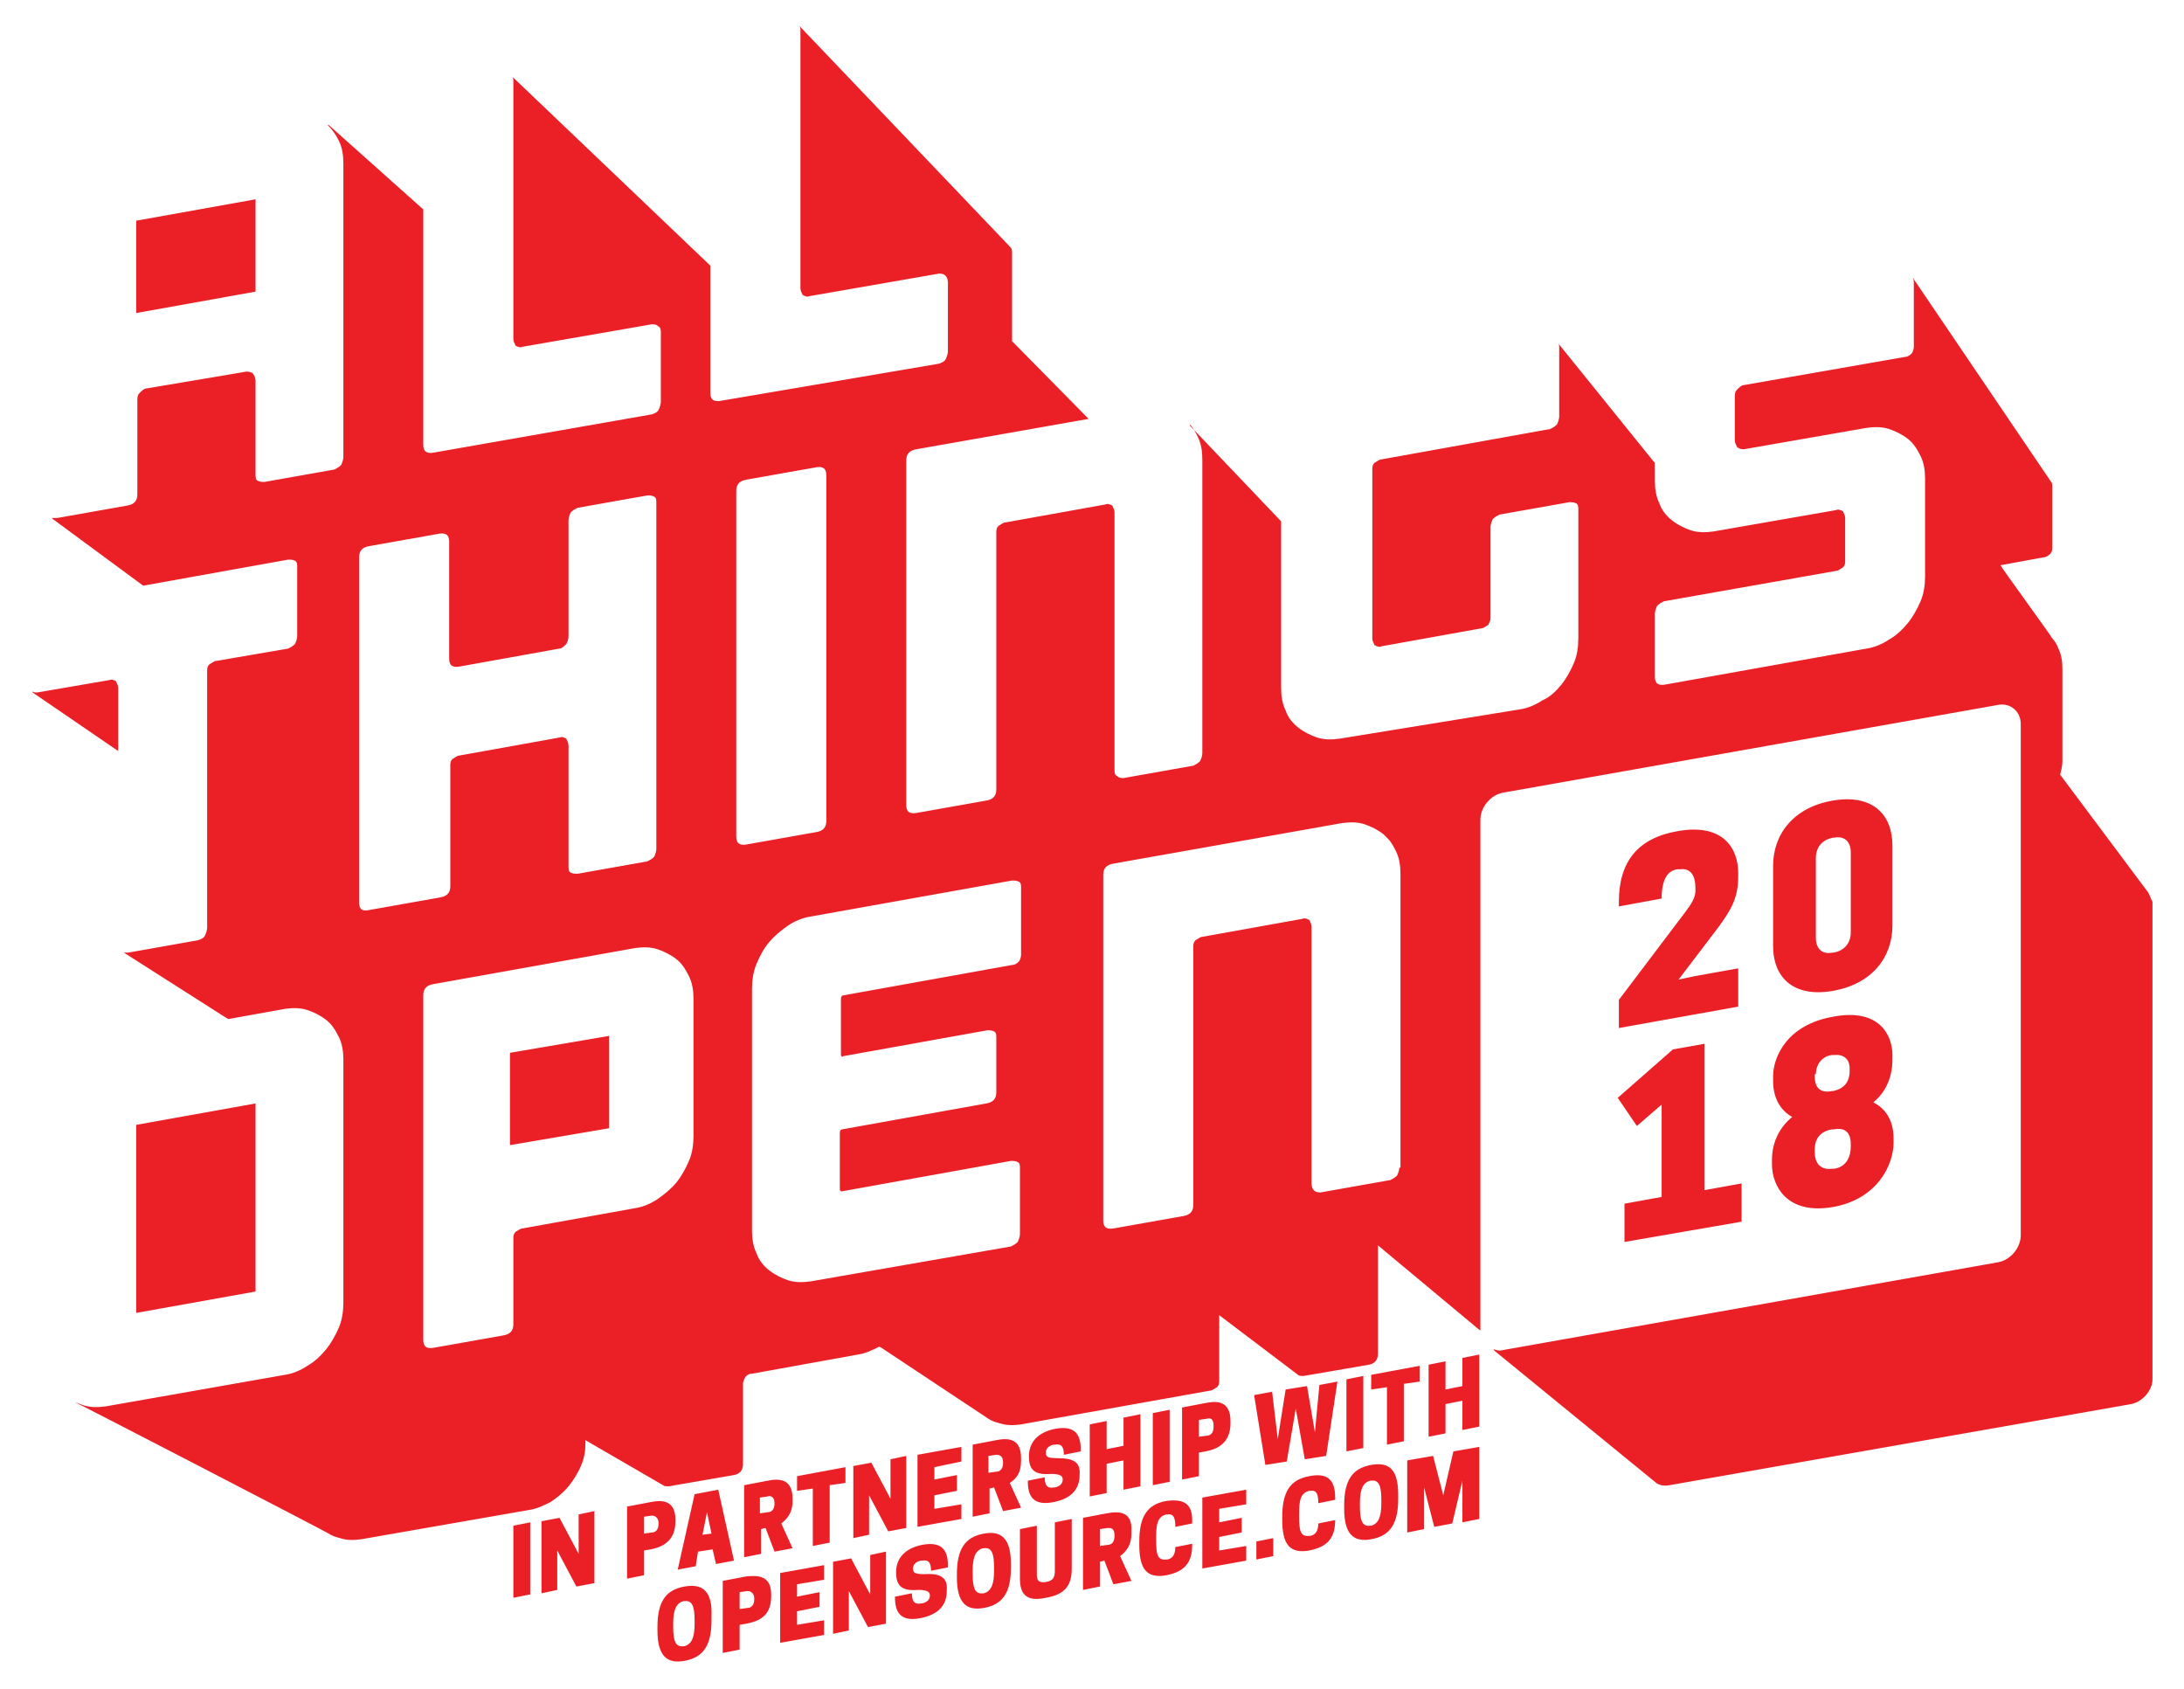
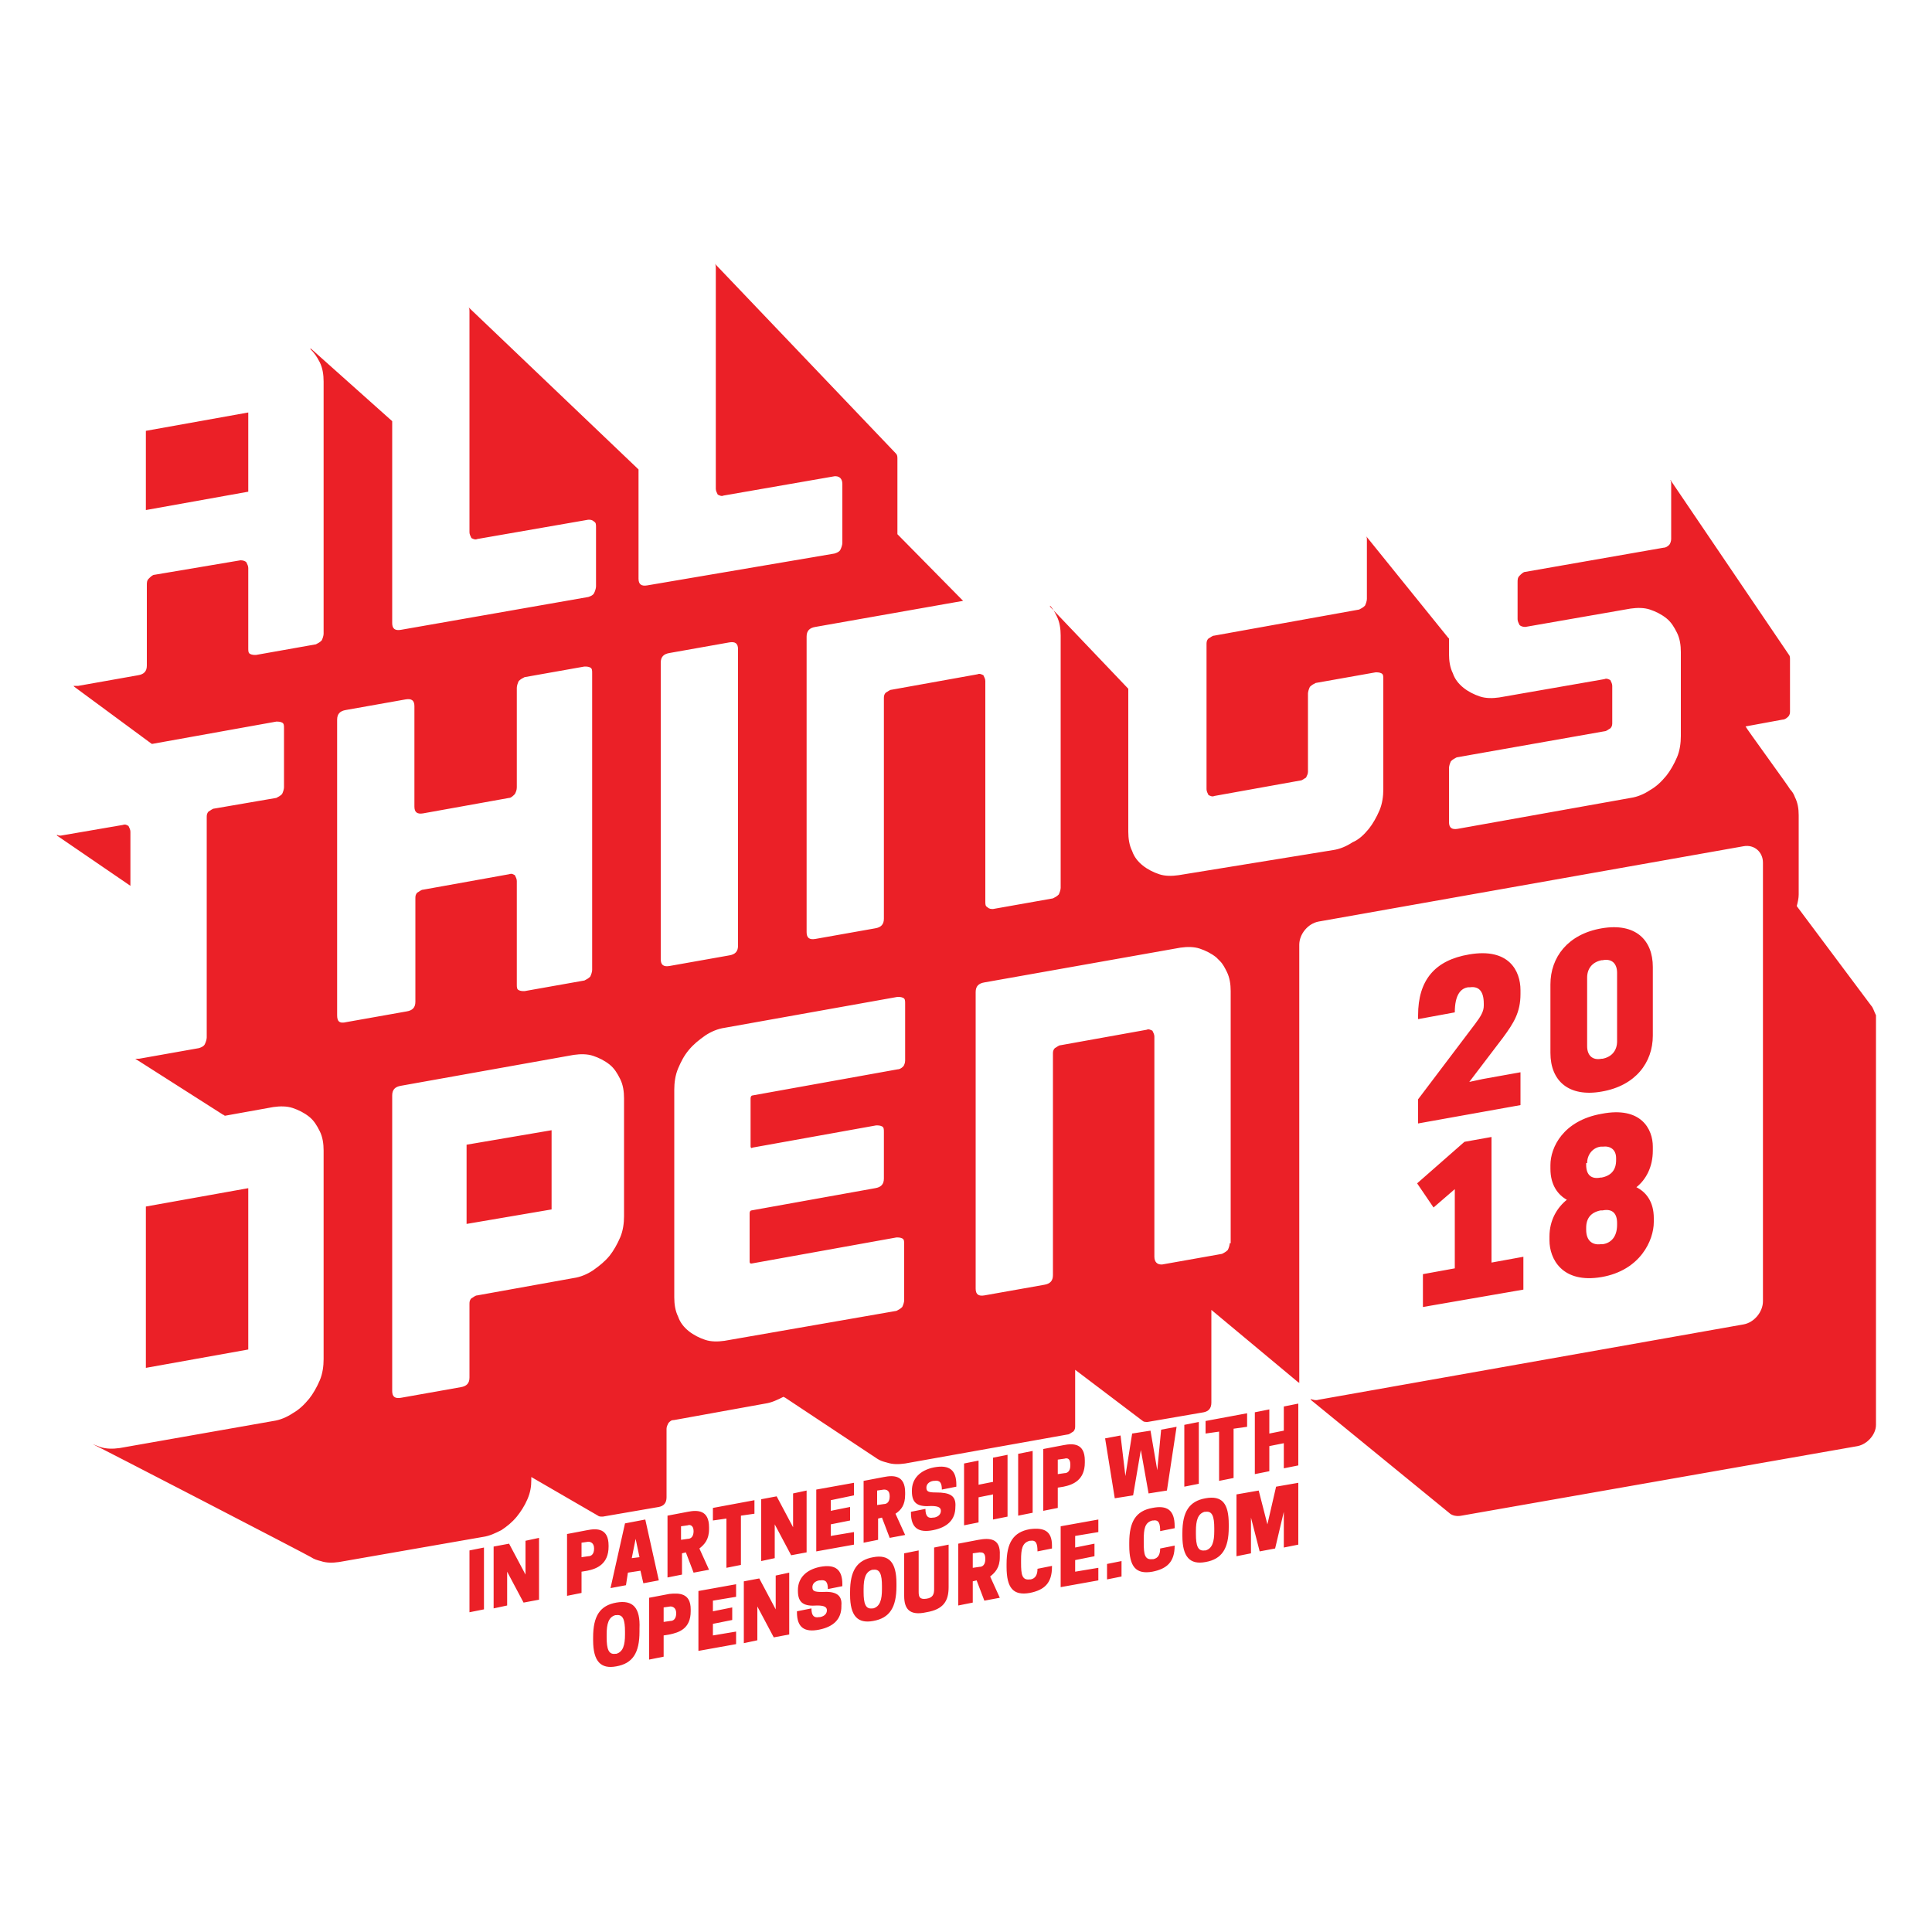
- <svg xmlns="http://www.w3.org/2000/svg" viewBox="0 0 194 150">
-   <path fill="#EB2027" d="M145.4 100l2.2-1.9v8.2l-3.3.6v3.4l10.4-1.8v-3.4l-3.3.6v-13l-2.8.5-4.9 4.3 1.7 2.5zm17.4-12c3.5-.6 5.3-3 5.3-5.8v-7.1c0-2.8-1.8-4.6-5.3-4-3.5.6-5.3 3-5.3 5.8V84c0 2.9 1.9 4.6 5.3 4zm-1.5-11.8c0-.9.5-1.6 1.5-1.8h.1c1-.2 1.5.4 1.5 1.3v7.1c0 .9-.5 1.6-1.5 1.8h-.1c-1 .2-1.5-.4-1.5-1.3v-7.1zM149.7 81l-5.9 7.8v2.5l10.6-1.9V86l-3.9.7-1.4.3 3.5-4.6c1.1-1.5 1.8-2.6 1.8-4.5v-.4c0-2-1.2-4.4-5.3-3.7-3.6.6-5.3 2.7-5.3 6.3v.4l3.8-.7c0-1.8.6-2.5 1.4-2.6h.2c.8-.1 1.4.3 1.4 1.7v.2c0 .6-.3 1.1-.9 1.9zm7.7 22v.4c0 1.9 1.3 4.5 5.4 3.8 4-.7 5.4-3.8 5.4-5.7v-.4c0-1.7-.8-2.7-1.8-3.2 1-.8 1.7-2.1 1.7-3.8v-.4c0-1.8-1.2-4.2-5.3-3.4-4 .7-5.3 3.5-5.3 5.3v.4c0 1.7.8 2.7 1.7 3.2-1 .8-1.8 2.1-1.8 3.8zm3.9-7.6c0-.9.6-1.6 1.4-1.7h.2c.8-.1 1.4.3 1.4 1.2v.2c0 1-.5 1.6-1.5 1.8h-.1c-1 .2-1.5-.3-1.5-1.3v-.2zm-.1 6.7c0-1 .5-1.6 1.5-1.8h.2c1-.2 1.5.3 1.5 1.3v.2c0 1.3-.7 1.9-1.5 2h-.2c-.8.1-1.5-.3-1.5-1.5v-.2zm-86.1 28.2l-4.3.8v1.3l1.4-.2v5.1l1.5-.3v-5.1l1.4-.2v-1.4zm-5.8 15.6l3.9-.7v-1.3l-2.4.4v-1.2l2-.4v-1.3l-2 .4v-1.1l2.4-.4V139l-3.9.7v6.2zm8-5.5v1.2l-1.7-3.2-1.6.3v6.4l1.4-.3v-3.5l1.7 3.2 1.6-.3v-6.4l-1.4.3v2.3zm8.1-10.6v-1.3l-3.9.7v6.4l3.9-.7v-1.3l-2.4.4v-1.2l2-.4V131l-2 .4v-1.1l2.4-.5zm-4.9-.5l-1.4.3v3.5l-1.7-3.2-1.6.3v6.4l1.4-.3v-3.5l1.7 3.2 1.6-.3v-6.4zm6.9 6.9c-1.7.3-2.4 1.4-2.4 3.6v.3c0 2.2.8 3 2.4 2.7 1.7-.3 2.4-1.4 2.4-3.6v-.3c0-2.2-.8-3-2.4-2.7zm.9 3.3c0 1.1-.2 1.8-.9 2h-.1c-.7.1-.9-.5-.9-1.7v-.3c0-1.1.2-1.8.9-2h.1c.7-.1.9.5.9 1.7v.3zM10.5 61.1c0-.2-.1-.4-.2-.6-.2-.1-.3-.2-.6-.1l-6.4 1.1c-.2 0-.3 0-.4-.1v.1l7.6 5.2v-5.6zm40.9 75.7v1.2l-1.7-3.2-1.6.3v6.4l1.4-.3v-3.5l1.7 3.2 1.6-.3v-6.4l-1.4.3v2.3zm-5.8 5.1l1.5-.3v-6.4l-1.5.3v6.4zM22.7 17.7l-10.6 1.9v8.2l10.6-1.9v-8.2zM66.3 140l-2.1.4v6.4l1.5-.3v-2.2l.6-.1c1-.2 2.2-.6 2.2-2.4v-.2c0-1.7-1.2-1.7-2.2-1.6zm.7 2c0 .6-.3.8-.6.8l-.7.1v-1.5l.7-.1c.2 0 .6.1.6.7zm-3.2-9.7l-2.1.4-1.5 6.7 1.6-.3.2-1.3 1.3-.2.3 1.3 1.6-.3-1.4-6.3zm-1.4 4l.4-2 .4 1.9-.8.1zm-2.4-1.2v-.1c0-1.8-1.2-1.8-2.2-1.6l-2.1.4v6.4l1.5-.3v-2.2l.6-.1c1-.2 2.2-.7 2.2-2.5zm-1.5.2c0 .6-.3.8-.6.8l-.7.1v-1.5l.7-.1c.2 0 .6.1.6.7zm10.9 0c.5-.4 1-.9 1-2v-.2c0-1.8-1.2-1.8-2.2-1.6l-2.1.4v6.4l1.5-.3v-2.2l.4-.1.8 2.1 1.6-.3-1-2.2zm-.6-1.8c0 .6-.3.8-.6.8l-.7.1V133l.7-.1c.2-.1.6 0 .6.6zm-8 7.4c-1.7.3-2.4 1.4-2.4 3.6v.3c0 2.2.8 3 2.4 2.7 1.7-.3 2.4-1.4 2.4-3.6v-.3c.1-2.2-.7-3-2.4-2.7zm.9 3.3c0 1.1-.2 1.8-.9 2h-.1c-.7.1-.9-.5-.9-1.7v-.3c0-1.1.2-1.8.9-2h.1c.7-.1.9.5.9 1.7v.3zm20.4-4.4c-.8 0-1-.1-1-.5 0-.3.2-.6.7-.7h.1c.6-.1.8.2.8.9l1.5-.3v-.2c0-1.5-.7-2.1-2.3-1.8-1.5.3-2.3 1.2-2.3 2.4v.1c0 1.3.7 1.6 2 1.5.8 0 1 .2 1 .5s-.2.6-.7.7h-.1c-.5.1-.8-.1-.8-.9l-1.5.3v.1c0 1.6.8 2.1 2.3 1.8 1.5-.3 2.3-1.1 2.3-2.4v-.1c.1-1.1-.6-1.5-2-1.4zm44-18.5l-4.3.8v1.3l1.4-.2v5.1l1.5-.3v-5.1l1.4-.2v-1.4zm-9.3 5.9l-.7-4.1-1.9.3-.7 4.4-.5-4.2-1.6.3 1 6.2 1.9-.3.8-4.7.8 4.5 1.9-.3 1-6.6-1.6.3-.4 4.2zm11.4 5.6l-.9-3.5-2.3.4v6.4l1.5-.3v-3.7l.9 3.5 1.6-.3.9-3.8v3.7l1.5-.3v-6.4l-2.3.4-.9 3.9zm-6.4-2.7c-1.7.3-2.4 1.4-2.4 3.6v.3c0 2.2.8 3 2.4 2.7 1.7-.3 2.4-1.4 2.4-3.6v-.3c0-2.2-.7-3-2.4-2.7zm.9 3.4c0 1.1-.2 1.8-.9 2h-.1c-.7.1-.9-.5-.9-1.7v-.3c0-1.1.2-1.8.9-2h.1c.7-.1.9.5.9 1.7v.3zm-1.6-11.3l-1.5.3v6.4l1.5-.3v-6.4zm8.8.9l-1.5.3v-2.5l-1.5.3v6.4l1.5-.3v-2.6l1.5-.3v2.6l1.5-.3v-6.4l-1.5.3v2.5zm60.8-44L183 68.8c.1-.4.2-.8.2-1.2v-8.2c0-.7-.1-1.3-.4-1.9-.1-.3-.3-.6-.5-.8 0-.1-4.6-6.4-4.6-6.5l3.8-.7c.2 0 .4-.1.6-.3.2-.2.2-.4.2-.6v-5.3c0-.2 0-.4-.1-.5l-12.2-18s0-.1-.1-.1c.1.1.1.3.1.4v5.7c0 .2-.1.5-.2.6-.2.2-.4.3-.6.3l-14.3 2.5c-.2 0-.4.2-.6.4-.2.2-.2.4-.2.7v3.8c0 .2.1.4.2.6.1.1.3.2.6.2l10.9-1.9c.7-.1 1.4-.1 2 .1.6.2 1.2.5 1.7.9s.8.9 1.1 1.5c.3.6.4 1.3.4 2v8.7c0 .7-.1 1.5-.4 2.2-.3.7-.7 1.4-1.1 1.9-.5.6-1 1.1-1.7 1.5-.6.4-1.3.7-2 .8l-17.9 3.2c-.6.1-.9-.1-.9-.7v-5.6c0-.2.1-.5.2-.7.2-.2.4-.3.6-.4l15.3-2.7c.2 0 .4-.2.6-.3.2-.2.2-.4.2-.6V46c0-.2-.1-.4-.2-.6-.2-.1-.4-.2-.6-.1l-10.9 1.9c-.7.1-1.4.1-2-.1-.6-.2-1.2-.5-1.7-.9s-.9-.9-1.1-1.5c-.3-.6-.4-1.3-.4-2v-1.6l-.1-.1-8.4-10.4-.1-.1c.1.1.1.2.1.4V37c0 .2-.1.5-.2.7-.2.2-.4.3-.6.4l-15 2.7c-.2 0-.4.2-.6.3-.2.2-.2.4-.2.6v15c0 .2.1.4.2.6.2.1.4.2.6.1l8.9-1.6c.2 0 .4-.2.6-.3.1-.2.2-.4.2-.6v-8.1c0-.2.1-.5.2-.7.2-.2.4-.3.6-.4l6.2-1.1c.2 0 .4 0 .6.1.2.1.2.3.2.6v11.4c0 .7-.1 1.5-.4 2.2-.3.7-.7 1.4-1.1 1.9-.5.6-1 1.1-1.7 1.4-.6.4-1.3.7-2 .8l-16 2.6c-.7.1-1.4.1-2-.1-.6-.2-1.2-.5-1.7-.9s-.9-.9-1.1-1.5c-.3-.6-.4-1.3-.4-2V46.3l-8.1-8.5v-.1c.3.3.5.7.7 1.1.3.6.4 1.3.4 2v26.1c0 .2-.1.5-.2.7-.2.2-.4.3-.6.4l-6.2 1.1c-.2 0-.4 0-.6-.2-.2-.1-.2-.3-.2-.6V45.5c0-.2-.1-.4-.2-.6-.2-.1-.4-.2-.6-.1l-8.9 1.6c-.2 0-.4.2-.6.3-.2.2-.2.4-.2.6v22.8c0 .6-.3.9-.9 1l-6.2 1.1c-.6.1-.9-.1-.9-.7V40.9c0-.6.3-.9.9-1l15.3-2.7-6.8-6.9v-7.9c0-.3-.1-.4-.2-.5L71.1 2.4l-.1-.1c.1.1.1.3.1.5v22.8c0 .2.1.4.2.6.2.1.4.2.6.1l11.5-2c.2 0 .4 0 .6.2.1.1.2.3.2.6v6.1c0 .2-.1.5-.2.7-.1.2-.3.3-.6.4L64 35.6c-.6.1-.9-.1-.9-.7V23.6l-.1-.1L45.6 6.9l-.1-.1c.1.1.1.3.1.5v22.8c0 .2.1.4.2.6.2.1.4.2.6.1l11.5-2c.2 0 .4 0 .6.2.2.1.2.3.2.6v6.1c0 .2-.1.5-.2.7-.1.2-.3.3-.6.4l-19.4 3.4c-.6.1-.9-.1-.9-.7V18.6l-8.4-7.5h-.1c.4.4.7.8 1 1.4.3.6.4 1.3.4 2v26.1c0 .2-.1.5-.2.7-.2.2-.4.3-.6.4l-6.2 1.1c-.2 0-.4 0-.6-.1-.2-.1-.2-.3-.2-.6v-8.3c0-.2-.1-.4-.2-.6-.1-.1-.3-.2-.6-.2L13 34.5c-.2 0-.4.2-.6.4-.2.2-.2.4-.2.7v8.3c0 .6-.3.9-.9 1L5.1 46h-.5l.1.1 8 5.9h.1l12.8-2.3c.2 0 .4 0 .6.1.2.1.2.3.2.6v6.1c0 .2-.1.5-.2.7-.2.2-.4.3-.6.4l-6.4 1.1c-.2 0-.4.2-.6.3-.2.2-.2.4-.2.6v22.8c0 .2-.1.5-.2.7-.1.2-.3.3-.6.4l-6.2 1.1H11l9.1 5.8c.1 0 .1.1.2.1l5-.9c.7-.1 1.4-.1 2 .1.6.2 1.2.5 1.7.9s.8.9 1.1 1.5c.3.6.4 1.3.4 2v21.6c0 .7-.1 1.5-.4 2.2-.3.7-.7 1.4-1.1 1.9-.5.6-1 1.1-1.7 1.5-.6.4-1.3.7-2 .8l-15.9 2.8c-.7.1-1.4.1-2-.1-.3-.1-.5-.2-.8-.3.1 0 22.5 11.6 22.6 11.7.3.2.6.3 1 .4.6.2 1.2.2 1.9.1l14.9-2.6c.7-.1 1.3-.4 1.9-.7.6-.4 1.1-.8 1.6-1.4.4-.5.8-1.1 1.1-1.8.3-.7.4-1.3.4-2v-.3l6.9 4c.1.1.3.1.5.1l5.8-1c.5-.1.8-.4.8-1v-7.1c0-.2.1-.4.2-.6.2-.2.3-.3.6-.3l9.4-1.7c.7-.1 1.3-.4 1.9-.7l.2.1 9.5 6.3c.3.2.6.3 1 .4.6.2 1.2.2 1.9.1l16.8-3c.2 0 .4-.2.6-.3.2-.2.2-.4.2-.6v-5.8l7 5.3c.1.1.3.1.5.1l5.8-1c.5-.1.8-.4.8-1v-9.6l9 7.5s.1 0 .1.1V72.8c0-1.1.9-2.2 2-2.4l44-7.8c1.1-.2 2 .6 2 1.7v45.4c0 1.1-.9 2.2-2 2.4l-44 7.8c-.3.1-.6 0-.9-.1 0 0 .1 0 .1.1l.1.1 14.2 11.6c.3.3.8.4 1.3.3l41-7.2c1-.2 1.9-1.2 1.9-2.2V80.1c-.2-.4-.3-.8-.5-1zm-158.8 1V49.5c0-.6.3-.9.9-1l6.2-1.1c.6-.1.9.1.9.7v10.4c0 .6.3.8.9.7l8.9-1.6c.2 0 .4-.2.6-.4.1-.2.2-.4.2-.7V46.2c0-.2.1-.5.2-.7.2-.2.4-.3.6-.4l6.2-1.1c.2 0 .4 0 .6.1.2.1.2.3.2.6v30.7c0 .2-.1.5-.2.7-.2.2-.4.3-.6.4l-6.2 1.1c-.2 0-.4 0-.6-.1-.2-.1-.2-.3-.2-.6V66.2c0-.2-.1-.4-.2-.6-.2-.1-.3-.2-.6-.1l-8.9 1.6c-.2 0-.4.2-.6.3-.2.2-.2.4-.2.6v10.7c0 .6-.3.9-.9 1l-6.2 1.1c-.8.2-1-.1-1-.7zm29.7 20.8c0 .7-.1 1.5-.4 2.2-.3.7-.7 1.4-1.1 1.9-.5.6-1 1-1.7 1.5-.6.4-1.3.7-2 .8l-10 1.8c-.2 0-.4.2-.6.3-.2.2-.2.4-.2.6v7.6c0 .6-.3.9-.9 1l-6.2 1.1c-.6.1-.9-.1-.9-.7V88.4c0-.6.3-.9.9-1l17.9-3.2c.7-.1 1.4-.1 2 .1.6.2 1.2.5 1.7.9s.8.9 1.1 1.5c.3.6.4 1.3.4 2v12.2zM66.3 75c-.6.1-.9-.1-.9-.7V43.6c0-.6.3-.9.9-1l6.2-1.1c.6-.1.9.1.9.7v30.7c0 .6-.3.9-.9 1L66.3 75zm24.4 9.8c0 .2-.1.5-.2.6-.2.2-.4.3-.6.3l-15 2.7c-.1 0-.2.1-.2.3v5c0 .1.1.2.2.1l12.8-2.3c.2 0 .4 0 .6.1.2.1.2.3.2.6V97c0 .6-.3.9-.9 1l-12.8 2.3c-.1 0-.2.1-.2.3v5c0 .2.1.2.2.2l15-2.7c.2 0 .4 0 .6.1.2.1.2.3.2.6v5.8c0 .2-.1.5-.2.7-.2.2-.4.3-.6.4L72 113.8c-.7.1-1.4.1-2-.1-.6-.2-1.2-.5-1.7-.9s-.9-.9-1.1-1.5c-.3-.6-.4-1.3-.4-2V87.8c0-.7.1-1.5.4-2.2.3-.7.6-1.3 1.1-1.9.5-.6 1-1 1.7-1.5.6-.4 1.3-.7 2-.8l17.9-3.2c.2 0 .4 0 .6.1.2.1.2.3.2.6v5.9zm33.6 18.9c0 .2-.1.5-.2.7-.2.2-.4.3-.6.4l-6.2 1.1c-.2 0-.4 0-.6-.2-.1-.1-.2-.3-.2-.6V82.3c0-.2-.1-.4-.2-.6-.2-.1-.4-.2-.6-.1l-8.9 1.6c-.2 0-.4.2-.6.3-.2.2-.2.4-.2.6V107c0 .6-.3.9-.9 1l-6.2 1.1c-.6.1-.9-.1-.9-.7V77.7c0-.6.3-.9.9-1l20.3-3.6c.7-.1 1.4-.1 2 .1.6.2 1.2.5 1.7.9l.4.4c.3.3.5.7.7 1.1.3.6.4 1.3.4 2v26.1zM12.1 99.9v16.7l10.6-1.9V98l-10.6 1.9zM45.5 6.8zm45.2 122.9v-.2c0-1.8-1.2-1.8-2.2-1.6l-2.1.4v6.4l1.5-.3v-2.2l.4-.1.8 2.1 1.6-.3-1-2.2c.6-.4 1-.9 1-2zm-1.6.2c0 .6-.3.8-.6.8l-.7.1v-1.5l.7-.1c.3 0 .6.1.6.7zm-43.8-28.2l8.8-1.5V92l-8.8 1.5v8.2zm51.5 24.8v6.4l1.5-.3V130l1.5-.3v2.6l1.5-.3v-6.4l-1.5.3v2.5l-1.5.3v-2.5l-1.5.3zm19.5 4.6c-1.7.3-2.4 1.4-2.4 3.6v.3c0 2.2.7 3 2.4 2.7 1.5-.3 2.3-1 2.3-2.7l-1.5.3c0 .6-.2 1-.7 1.1h-.1c-.8.1-.9-.5-.9-1.7v-.3c0-1.1.1-1.8.9-2h.1c.6-.1.7.4.7 1.1l1.5-.3v-.2c0-1.7-.8-2.2-2.3-1.9zm-18 3.3l-2.1.4v6.4l1.5-.3v-2.2l.4-.1.8 2.1 1.6-.3-1-2.2c.5-.4 1-.9 1-2v-.2c.1-1.8-1.1-1.8-2.2-1.6zm.7 2c0 .6-.3.8-.6.8l-.7.1v-1.5l.7-.1c.3 0 .6 0 .6.7zm-5.1-6.9c-.8 0-1-.1-1-.5 0-.3.2-.6.7-.7h.1c.6-.1.8.2.8.9l1.5-.3v-.2c0-1.5-.7-2.1-2.3-1.8-1.5.3-2.3 1.2-2.3 2.4v.1c0 1.3.7 1.6 2 1.5.8 0 1 .2 1 .5s-.2.6-.7.7h-.1c-.5.1-.8-.1-.8-.9l-1.5.3v.1c0 1.6.8 2.1 2.3 1.8 1.5-.3 2.3-1.1 2.3-2.4.1-1.2-.6-1.5-2-1.5zm-.2 10c0 .5-.1.9-.8 1-.7.1-.8-.2-.8-.7v-4.3l-1.5.3v4.4c0 1.3.5 2.1 2.3 1.7 1.8-.3 2.3-1.2 2.3-2.6v-4.4l-1.5.3v4.3zm9.9-6.2c-1.7.3-2.4 1.4-2.4 3.6v.3c0 2.2.7 3 2.4 2.7 1.5-.3 2.3-1 2.3-2.7v-.1l-1.5.3c0 .6-.2 1-.7 1.1h-.1c-.8.1-.9-.5-.9-1.7v-.3c0-1.1.1-1.8.9-2h.1c.6-.1.7.4.7 1.1l1.5-.3v-.3c0-1.5-.8-1.9-2.3-1.7zm3.2 6l3.9-.7v-1.3l-2.4.4v-1.2l2-.4v-1.3l-2 .4V134l2.4-.4v-1.3l-3.9.7v6.3zm4.8-.8l1.5-.3v-1.6l-1.5.3v1.6zm-2.3-12.1v-.2c0-1.8-1.2-1.8-2.2-1.6l-2.1.4v6.4l1.5-.3V129l.6-.1c1-.2 2.2-.7 2.2-2.5zm-2.8-.3l.7-.1c.3-.1.6 0 .6.6v.1c0 .6-.3.8-.6.8l-.7.1v-1.5zm-2.6-.9l-1.5.3v6.4l1.5-.3v-6.4z" style="" />
+ <svg xmlns="http://www.w3.org/2000/svg" version="1.1" id="Layer_1" x="0px" y="0px" width="200px" height="200px" viewBox="0 0 200 200" style="enable-background:new 0 0 200 200;" xml:space="preserve">
+   <style type="text/css">
+ 	.st0{fill:#EB2027;}
+ </style>
+   <path class="st0" d="M148.4,125l2.2-1.9v8.2l-3.3,0.6v3.4l10.4-1.8v-3.4l-3.3,0.6v-13l-2.8,0.5l-4.9,4.3L148.4,125L148.4,125z   M165.8,113c3.5-0.6,5.3-3,5.3-5.8v-7.1c0-2.8-1.8-4.6-5.3-4s-5.3,3-5.3,5.8v7.1C160.5,111.9,162.4,113.6,165.8,113z M164.3,101.2  c0-0.9,0.5-1.6,1.5-1.8h0.1c1-0.2,1.5,0.4,1.5,1.3v7.1c0,0.9-0.5,1.6-1.5,1.8h-0.1c-1,0.2-1.5-0.4-1.5-1.3V101.2z M152.7,106  l-5.9,7.8v2.5l10.6-1.9V111l-3.9,0.7l-1.4,0.3l3.5-4.6c1.1-1.5,1.8-2.6,1.8-4.5v-0.4c0-2-1.2-4.4-5.3-3.7c-3.6,0.6-5.3,2.7-5.3,6.3  v0.4l3.8-0.7c0-1.8,0.6-2.5,1.4-2.6h0.2c0.8-0.1,1.4,0.3,1.4,1.7v0.2C153.6,104.7,153.3,105.2,152.7,106L152.7,106z M160.4,128v0.4  c0,1.9,1.3,4.5,5.4,3.8c4-0.7,5.4-3.8,5.4-5.7v-0.4c0-1.7-0.8-2.7-1.8-3.2c1-0.8,1.7-2.1,1.7-3.8v-0.4c0-1.8-1.2-4.2-5.3-3.4  c-4,0.7-5.3,3.5-5.3,5.3v0.4c0,1.7,0.8,2.7,1.7,3.2C161.2,125,160.4,126.3,160.4,128L160.4,128z M164.3,120.4c0-0.9,0.6-1.6,1.4-1.7  h0.2c0.8-0.1,1.4,0.3,1.4,1.2v0.2c0,1-0.5,1.6-1.5,1.8h-0.1c-1,0.2-1.5-0.3-1.5-1.3v-0.2H164.3z M164.2,127.1c0-1,0.5-1.6,1.5-1.8  h0.2c1-0.2,1.5,0.3,1.5,1.3v0.2c0,1.3-0.7,1.9-1.5,2h-0.2c-0.8,0.1-1.5-0.3-1.5-1.5V127.1z M78.1,155.3l-4.3,0.8v1.3l1.4-0.2v5.1  l1.5-0.3v-5.1l1.4-0.2V155.3L78.1,155.3z M72.3,170.9l3.9-0.7v-1.3l-2.4,0.4v-1.2l2-0.4v-1.3l-2,0.4v-1.1l2.4-0.4V164l-3.9,0.7  V170.9L72.3,170.9z M80.3,165.4v1.2l-1.7-3.2l-1.6,0.3v6.4l1.4-0.3v-3.5l1.7,3.2l1.6-0.3v-6.4l-1.4,0.3V165.4z M88.4,154.8v-1.3  l-3.9,0.7v6.4l3.9-0.7v-1.3L86,159v-1.2l2-0.4V156l-2,0.4v-1.1L88.4,154.8L88.4,154.8z M83.5,154.3l-1.4,0.3v3.5l-1.7-3.2l-1.6,0.3  v6.4l1.4-0.3v-3.5l1.7,3.2l1.6-0.3V154.3z M90.4,161.2c-1.7,0.3-2.4,1.4-2.4,3.6v0.3c0,2.2,0.8,3,2.4,2.7c1.7-0.3,2.4-1.4,2.4-3.6  v-0.3C92.8,161.7,92,160.9,90.4,161.2z M91.3,164.5c0,1.1-0.2,1.8-0.9,2h-0.1c-0.7,0.1-0.9-0.5-0.9-1.7v-0.3c0-1.1,0.2-1.8,0.9-2  h0.1c0.7-0.1,0.9,0.5,0.9,1.7V164.5z M13.5,86.1c0-0.2-0.1-0.4-0.2-0.6c-0.2-0.1-0.3-0.2-0.6-0.1l-6.4,1.1c-0.2,0-0.3,0-0.4-0.1v0.1  l7.6,5.2V86.1z M54.4,161.8v1.2l-1.7-3.2l-1.6,0.3v6.4l1.4-0.3v-3.5l1.7,3.2l1.6-0.3v-6.4l-1.4,0.3V161.8z M48.6,166.9l1.5-0.3v-6.4  l-1.5,0.3V166.9z M25.7,42.7l-10.6,1.9v8.2l10.6-1.9V42.7z M69.3,165l-2.1,0.4v6.4l1.5-0.3v-2.2l0.6-0.1c1-0.2,2.2-0.6,2.2-2.4v-0.2  C71.5,164.9,70.3,164.9,69.3,165L69.3,165z M70,167c0,0.6-0.3,0.8-0.6,0.8l-0.7,0.1v-1.5l0.7-0.1C69.6,166.3,70,166.4,70,167z   M66.8,157.3l-2.1,0.4l-1.5,6.7l1.6-0.3l0.2-1.3l1.3-0.2l0.3,1.3l1.6-0.3L66.8,157.3L66.8,157.3z M65.4,161.3l0.4-2l0.4,1.9  C66.2,161.2,65.4,161.3,65.4,161.3z M63,160.1V160c0-1.8-1.2-1.8-2.2-1.6l-2.1,0.4v6.4l1.5-0.3v-2.2l0.6-0.1  C61.8,162.4,63,161.9,63,160.1L63,160.1z M61.5,160.3c0,0.6-0.3,0.8-0.6,0.8l-0.7,0.1v-1.5l0.7-0.1  C61.1,159.6,61.5,159.7,61.5,160.3z M72.4,160.3c0.5-0.4,1-0.9,1-2v-0.2c0-1.8-1.2-1.8-2.2-1.6l-2.1,0.4v6.4l1.5-0.3v-2.2l0.4-0.1  l0.8,2.1l1.6-0.3L72.4,160.3L72.4,160.3z M71.8,158.5c0,0.6-0.3,0.8-0.6,0.8l-0.7,0.1V158l0.7-0.1C71.4,157.8,71.8,157.9,71.8,158.5  z M63.8,165.9c-1.7,0.3-2.4,1.4-2.4,3.6v0.3c0,2.2,0.8,3,2.4,2.7c1.7-0.3,2.4-1.4,2.4-3.6v-0.3C66.3,166.4,65.5,165.6,63.8,165.9z   M64.7,169.2c0,1.1-0.2,1.8-0.9,2h-0.1c-0.7,0.1-0.9-0.5-0.9-1.7v-0.3c0-1.1,0.2-1.8,0.9-2h0.1c0.7-0.1,0.9,0.5,0.9,1.7V169.2z   M85.1,164.8c-0.8,0-1-0.1-1-0.5c0-0.3,0.2-0.6,0.7-0.7h0.1c0.6-0.1,0.8,0.2,0.8,0.9l1.5-0.3V164c0-1.5-0.7-2.1-2.3-1.8  c-1.5,0.3-2.3,1.2-2.3,2.4v0.1c0,1.3,0.7,1.6,2,1.5c0.8,0,1,0.2,1,0.5s-0.2,0.6-0.7,0.7h-0.1c-0.5,0.1-0.8-0.1-0.8-0.9l-1.5,0.3v0.1  c0,1.6,0.8,2.1,2.3,1.8s2.3-1.1,2.3-2.4v-0.1C87.2,165.1,86.5,164.7,85.1,164.8L85.1,164.8z M129.1,146.3l-4.3,0.8v1.3l1.4-0.2v5.1  l1.5-0.3v-5.1l1.4-0.2V146.3L129.1,146.3z M119.8,152.2l-0.7-4.1l-1.9,0.3l-0.7,4.4l-0.5-4.2l-1.6,0.3l1,6.2l1.9-0.3l0.8-4.7  l0.8,4.5l1.9-0.3l1-6.6l-1.6,0.3L119.8,152.2L119.8,152.2z M131.2,157.8l-0.9-3.5l-2.3,0.4v6.4l1.5-0.3v-3.7l0.9,3.5l1.6-0.3  l0.9-3.8v3.7l1.5-0.3v-6.4l-2.3,0.4L131.2,157.8L131.2,157.8z M124.8,155.1c-1.7,0.3-2.4,1.4-2.4,3.6v0.3c0,2.2,0.8,3,2.4,2.7  c1.7-0.3,2.4-1.4,2.4-3.6v-0.3C127.2,155.6,126.5,154.8,124.8,155.1z M125.7,158.5c0,1.1-0.2,1.8-0.9,2h-0.1  c-0.7,0.1-0.9-0.5-0.9-1.7v-0.3c0-1.1,0.2-1.8,0.9-2h0.1c0.7-0.1,0.9,0.5,0.9,1.7V158.5z M124.1,147.2l-1.5,0.3v6.4l1.5-0.3  C124.1,153.6,124.1,147.2,124.1,147.2z M132.9,148.1l-1.5,0.3v-2.5l-1.5,0.3v6.4l1.5-0.3v-2.6l1.5-0.3v2.6l1.5-0.3v-6.4l-1.5,0.3  V148.1z M193.7,104.1L186,93.8c0.1-0.4,0.2-0.8,0.2-1.2v-8.2c0-0.7-0.1-1.3-0.4-1.9c-0.1-0.3-0.3-0.6-0.5-0.8c0-0.1-4.6-6.4-4.6-6.5  l3.8-0.7c0.2,0,0.4-0.1,0.6-0.3c0.2-0.2,0.2-0.4,0.2-0.6v-5.3c0-0.2,0-0.4-0.1-0.5l-12.2-18c0,0,0-0.1-0.1-0.1  c0.1,0.1,0.1,0.3,0.1,0.4v5.7c0,0.2-0.1,0.5-0.2,0.6c-0.2,0.2-0.4,0.3-0.6,0.3l-14.3,2.5c-0.2,0-0.4,0.2-0.6,0.4  c-0.2,0.2-0.2,0.4-0.2,0.7v3.8c0,0.2,0.1,0.4,0.2,0.6c0.1,0.1,0.3,0.2,0.6,0.2l10.9-1.9c0.7-0.1,1.4-0.1,2,0.1  c0.6,0.2,1.2,0.5,1.7,0.9c0.5,0.4,0.8,0.9,1.1,1.5c0.3,0.6,0.4,1.3,0.4,2v8.7c0,0.7-0.1,1.5-0.4,2.2c-0.3,0.7-0.7,1.4-1.1,1.9  c-0.5,0.6-1,1.1-1.7,1.5c-0.6,0.4-1.3,0.7-2,0.8l-17.9,3.2c-0.6,0.1-0.9-0.1-0.9-0.7v-5.6c0-0.2,0.1-0.5,0.2-0.7  c0.2-0.2,0.4-0.3,0.6-0.4l15.3-2.7c0.2,0,0.4-0.2,0.6-0.3c0.2-0.2,0.2-0.4,0.2-0.6V71c0-0.2-0.1-0.4-0.2-0.6  c-0.2-0.1-0.4-0.2-0.6-0.1l-10.9,1.9c-0.7,0.1-1.4,0.1-2-0.1s-1.2-0.5-1.7-0.9s-0.9-0.9-1.1-1.5c-0.3-0.6-0.4-1.3-0.4-2v-1.6  l-0.1-0.1l-8.4-10.4l-0.1-0.1c0.1,0.1,0.1,0.2,0.1,0.4V62c0,0.2-0.1,0.5-0.2,0.7c-0.2,0.2-0.4,0.3-0.6,0.4l-15,2.7  c-0.2,0-0.4,0.2-0.6,0.3c-0.2,0.2-0.2,0.4-0.2,0.6v15c0,0.2,0.1,0.4,0.2,0.6c0.2,0.1,0.4,0.2,0.6,0.1l8.9-1.6c0.2,0,0.4-0.2,0.6-0.3  c0.1-0.2,0.2-0.4,0.2-0.6v-8.1c0-0.2,0.1-0.5,0.2-0.7c0.2-0.2,0.4-0.3,0.6-0.4l6.2-1.1c0.2,0,0.4,0,0.6,0.1c0.2,0.1,0.2,0.3,0.2,0.6  v11.4c0,0.7-0.1,1.5-0.4,2.2c-0.3,0.7-0.7,1.4-1.1,1.9c-0.5,0.6-1,1.1-1.7,1.4c-0.6,0.4-1.3,0.7-2,0.8l-16,2.6  c-0.7,0.1-1.4,0.1-2-0.1s-1.2-0.5-1.7-0.9s-0.9-0.9-1.1-1.5c-0.3-0.6-0.4-1.3-0.4-2V71.3l-8.1-8.5v-0.1c0.3,0.3,0.5,0.7,0.7,1.1  c0.3,0.6,0.4,1.3,0.4,2v26.1c0,0.2-0.1,0.5-0.2,0.7c-0.2,0.2-0.4,0.3-0.6,0.4l-6.2,1.1c-0.2,0-0.4,0-0.6-0.2  c-0.2-0.1-0.2-0.3-0.2-0.6V70.5c0-0.2-0.1-0.4-0.2-0.6c-0.2-0.1-0.4-0.2-0.6-0.1l-8.9,1.6c-0.2,0-0.4,0.2-0.6,0.3  c-0.2,0.2-0.2,0.4-0.2,0.6v22.8c0,0.6-0.3,0.9-0.9,1l-6.2,1.1c-0.6,0.1-0.9-0.1-0.9-0.7V65.9c0-0.6,0.3-0.9,0.9-1l15.3-2.7l-6.8-6.9  v-7.9c0-0.3-0.1-0.4-0.2-0.5L74.1,27.4L74,27.3c0.1,0.1,0.1,0.3,0.1,0.5v22.8c0,0.2,0.1,0.4,0.2,0.6c0.2,0.1,0.4,0.2,0.6,0.1l11.5-2  c0.2,0,0.4,0,0.6,0.2c0.1,0.1,0.2,0.3,0.2,0.6v6.1c0,0.2-0.1,0.5-0.2,0.7s-0.3,0.3-0.6,0.4L67,60.6c-0.6,0.1-0.9-0.1-0.9-0.7V48.6  L66,48.5L48.6,31.9l-0.1-0.1c0.1,0.1,0.1,0.3,0.1,0.5v22.8c0,0.2,0.1,0.4,0.2,0.6c0.2,0.1,0.4,0.2,0.6,0.1l11.5-2  c0.2,0,0.4,0,0.6,0.2c0.2,0.1,0.2,0.3,0.2,0.6v6.1c0,0.2-0.1,0.5-0.2,0.7c-0.1,0.2-0.3,0.3-0.6,0.4l-19.4,3.4  c-0.6,0.1-0.9-0.1-0.9-0.7V43.6l-8.4-7.5h-0.1c0.4,0.4,0.7,0.8,1,1.4s0.4,1.3,0.4,2v26.1c0,0.2-0.1,0.5-0.2,0.7  c-0.2,0.2-0.4,0.3-0.6,0.4l-6.2,1.1c-0.2,0-0.4,0-0.6-0.1c-0.2-0.1-0.2-0.3-0.2-0.6v-8.3c0-0.2-0.1-0.4-0.2-0.6  c-0.1-0.1-0.3-0.2-0.6-0.2L16,59.5c-0.2,0-0.4,0.2-0.6,0.4c-0.2,0.2-0.2,0.4-0.2,0.7v8.3c0,0.6-0.3,0.9-0.9,1L8.1,71H7.6l0.1,0.1  l8,5.9h0.1l12.8-2.3c0.2,0,0.4,0,0.6,0.1c0.2,0.1,0.2,0.3,0.2,0.6v6.1c0,0.2-0.1,0.5-0.2,0.7c-0.2,0.2-0.4,0.3-0.6,0.4l-6.4,1.1  c-0.2,0-0.4,0.2-0.6,0.3c-0.2,0.2-0.2,0.4-0.2,0.6v22.8c0,0.2-0.1,0.5-0.2,0.7s-0.3,0.3-0.6,0.4l-6.2,1.1H14l9.1,5.8  c0.1,0,0.1,0.1,0.2,0.1l5-0.9c0.7-0.1,1.4-0.1,2,0.1s1.2,0.5,1.7,0.9c0.5,0.4,0.8,0.9,1.1,1.5s0.4,1.3,0.4,2v21.6  c0,0.7-0.1,1.5-0.4,2.2c-0.3,0.7-0.7,1.4-1.1,1.9c-0.5,0.6-1,1.1-1.7,1.5c-0.6,0.4-1.3,0.7-2,0.8l-15.9,2.8c-0.7,0.1-1.4,0.1-2-0.1  c-0.3-0.1-0.5-0.2-0.8-0.3c0.1,0,22.5,11.6,22.6,11.7c0.3,0.2,0.6,0.3,1,0.4c0.6,0.2,1.2,0.2,1.9,0.1l14.9-2.6  c0.7-0.1,1.3-0.4,1.9-0.7c0.6-0.4,1.1-0.8,1.6-1.4c0.4-0.5,0.8-1.1,1.1-1.8s0.4-1.3,0.4-2v-0.3l6.9,4c0.1,0.1,0.3,0.1,0.5,0.1l5.8-1  c0.5-0.1,0.8-0.4,0.8-1v-7.1c0-0.2,0.1-0.4,0.2-0.6c0.2-0.2,0.3-0.3,0.6-0.3l9.4-1.7c0.7-0.1,1.3-0.4,1.9-0.7l0.2,0.1l9.5,6.3  c0.3,0.2,0.6,0.3,1,0.4c0.6,0.2,1.2,0.2,1.9,0.1l16.8-3c0.2,0,0.4-0.2,0.6-0.3c0.2-0.2,0.2-0.4,0.2-0.6v-5.8l7,5.3  c0.1,0.1,0.3,0.1,0.5,0.1l5.8-1c0.5-0.1,0.8-0.4,0.8-1v-9.6l9,7.5c0,0,0.1,0,0.1,0.1V97.8c0-1.1,0.9-2.2,2-2.4l44-7.8  c1.1-0.2,2,0.6,2,1.7v45.4c0,1.1-0.9,2.2-2,2.4l-44,7.8c-0.3,0.1-0.6,0-0.9-0.1c0,0,0.1,0,0.1,0.1l0.1,0.1l14.2,11.6  c0.3,0.3,0.8,0.4,1.3,0.3l41-7.2c1-0.2,1.9-1.2,1.9-2.2v-42.4C194,104.7,193.9,104.3,193.7,104.1L193.7,104.1z M34.9,105.1V74.5  c0-0.6,0.3-0.9,0.9-1l6.2-1.1c0.6-0.1,0.9,0.1,0.9,0.7v10.4c0,0.6,0.3,0.8,0.9,0.7l8.9-1.6c0.2,0,0.4-0.2,0.6-0.4  c0.1-0.2,0.2-0.4,0.2-0.7V71.2c0-0.2,0.1-0.5,0.2-0.7c0.2-0.2,0.4-0.3,0.6-0.4l6.2-1.1c0.2,0,0.4,0,0.6,0.1c0.2,0.1,0.2,0.3,0.2,0.6  v30.7c0,0.2-0.1,0.5-0.2,0.7c-0.2,0.2-0.4,0.3-0.6,0.4l-6.2,1.1c-0.2,0-0.4,0-0.6-0.1c-0.2-0.1-0.2-0.3-0.2-0.6V91.2  c0-0.2-0.1-0.4-0.2-0.6c-0.2-0.1-0.3-0.2-0.6-0.1l-8.9,1.6c-0.2,0-0.4,0.2-0.6,0.3C43,92.6,43,92.8,43,93v10.7c0,0.6-0.3,0.9-0.9,1  l-6.2,1.1C35.1,106,34.9,105.7,34.9,105.1z M64.6,125.9c0,0.7-0.1,1.5-0.4,2.2s-0.7,1.4-1.1,1.9c-0.5,0.6-1,1-1.7,1.5  c-0.6,0.4-1.3,0.7-2,0.8l-10,1.8c-0.2,0-0.4,0.2-0.6,0.3c-0.2,0.2-0.2,0.4-0.2,0.6v7.6c0,0.6-0.3,0.9-0.9,1l-6.2,1.1  c-0.6,0.1-0.9-0.1-0.9-0.7v-30.6c0-0.6,0.3-0.9,0.9-1l17.9-3.2c0.7-0.1,1.4-0.1,2,0.1s1.2,0.5,1.7,0.9s0.8,0.9,1.1,1.5  c0.3,0.6,0.4,1.3,0.4,2C64.6,113.7,64.6,125.9,64.6,125.9z M69.3,100c-0.6,0.1-0.9-0.1-0.9-0.7V68.6c0-0.6,0.3-0.9,0.9-1l6.2-1.1  c0.6-0.1,0.9,0.1,0.9,0.7v30.7c0,0.6-0.3,0.9-0.9,1L69.3,100z M93.7,109.8c0,0.2-0.1,0.5-0.2,0.6c-0.2,0.2-0.4,0.3-0.6,0.3l-15,2.7  c-0.1,0-0.2,0.1-0.2,0.3v5c0,0.1,0.1,0.2,0.2,0.1l12.8-2.3c0.2,0,0.4,0,0.6,0.1s0.2,0.3,0.2,0.6v4.8c0,0.6-0.3,0.9-0.9,1l-12.8,2.3  c-0.1,0-0.2,0.1-0.2,0.3v5c0,0.2,0.1,0.2,0.2,0.2l15-2.7c0.2,0,0.4,0,0.6,0.1c0.2,0.1,0.2,0.3,0.2,0.6v5.8c0,0.2-0.1,0.5-0.2,0.7  c-0.2,0.2-0.4,0.3-0.6,0.4L75,138.8c-0.7,0.1-1.4,0.1-2-0.1c-0.6-0.2-1.2-0.5-1.7-0.9s-0.9-0.9-1.1-1.5c-0.3-0.6-0.4-1.3-0.4-2  v-21.5c0-0.7,0.1-1.5,0.4-2.2s0.6-1.3,1.1-1.9s1-1,1.7-1.5c0.6-0.4,1.3-0.7,2-0.8l17.9-3.2c0.2,0,0.4,0,0.6,0.1s0.2,0.3,0.2,0.6  C93.7,103.9,93.7,109.8,93.7,109.8z M127.3,128.7c0,0.2-0.1,0.5-0.2,0.7c-0.2,0.2-0.4,0.3-0.6,0.4l-6.2,1.1c-0.2,0-0.4,0-0.6-0.2  c-0.1-0.1-0.2-0.3-0.2-0.6v-22.8c0-0.2-0.1-0.4-0.2-0.6c-0.2-0.1-0.4-0.2-0.6-0.1l-8.9,1.6c-0.2,0-0.4,0.2-0.6,0.3  c-0.2,0.2-0.2,0.4-0.2,0.6V132c0,0.6-0.3,0.9-0.9,1l-6.2,1.1c-0.6,0.1-0.9-0.1-0.9-0.7v-30.7c0-0.6,0.3-0.9,0.9-1l20.3-3.6  c0.7-0.1,1.4-0.1,2,0.1s1.2,0.5,1.7,0.9l0.4,0.4c0.3,0.3,0.5,0.7,0.7,1.1c0.3,0.6,0.4,1.3,0.4,2v26.1L127.3,128.7z M15.1,124.9v16.7  l10.6-1.9V123L15.1,124.9z M93.7,154.7v-0.2c0-1.8-1.2-1.8-2.2-1.6l-2.1,0.4v6.4l1.5-0.3v-2.2l0.4-0.1l0.8,2.1l1.6-0.3l-1-2.2  C93.3,156.3,93.7,155.8,93.7,154.7z M92.1,154.9c0,0.6-0.3,0.8-0.6,0.8l-0.7,0.1v-1.5l0.7-0.1C91.8,154.2,92.1,154.3,92.1,154.9z   M48.3,126.7l8.8-1.5V117l-8.8,1.5V126.7z M99.8,151.5v6.4l1.5-0.3V155l1.5-0.3v2.6l1.5-0.3v-6.4l-1.5,0.3v2.5l-1.5,0.3v-2.5  L99.8,151.5z M119.3,156.1c-1.7,0.3-2.4,1.4-2.4,3.6v0.3c0,2.2,0.7,3,2.4,2.7c1.5-0.3,2.3-1,2.3-2.7l-1.5,0.3c0,0.6-0.2,1-0.7,1.1  h-0.1c-0.8,0.1-0.9-0.5-0.9-1.7v-0.3c0-1.1,0.1-1.8,0.9-2h0.1c0.6-0.1,0.7,0.4,0.7,1.1l1.5-0.3V158  C121.6,156.3,120.8,155.8,119.3,156.1L119.3,156.1z M101.3,159.4l-2.1,0.4v6.4l1.5-0.3v-2.2l0.4-0.1l0.8,2.1l1.6-0.3l-1-2.2  c0.5-0.4,1-0.9,1-2V161C103.6,159.2,102.4,159.2,101.3,159.4L101.3,159.4z M102,161.4c0,0.6-0.3,0.8-0.6,0.8l-0.7,0.1v-1.5l0.7-0.1  C101.7,160.7,102,160.7,102,161.4z M96.9,154.5c-0.8,0-1-0.1-1-0.5c0-0.3,0.2-0.6,0.7-0.7h0.1c0.6-0.1,0.8,0.2,0.8,0.9l1.5-0.3v-0.2  c0-1.5-0.7-2.1-2.3-1.8c-1.5,0.3-2.3,1.2-2.3,2.4v0.1c0,1.3,0.7,1.6,2,1.5c0.8,0,1,0.2,1,0.5s-0.2,0.6-0.7,0.7h-0.1  c-0.5,0.1-0.8-0.1-0.8-0.9l-1.5,0.3v0.1c0,1.6,0.8,2.1,2.3,1.8s2.3-1.1,2.3-2.4C99,154.8,98.3,154.5,96.9,154.5L96.9,154.5z   M96.7,164.5c0,0.5-0.1,0.9-0.8,1c-0.7,0.1-0.8-0.2-0.8-0.7v-4.3l-1.5,0.3v4.4c0,1.3,0.5,2.1,2.3,1.7c1.8-0.3,2.3-1.2,2.3-2.6v-4.4  l-1.5,0.3V164.5z M106.6,158.3c-1.7,0.3-2.4,1.4-2.4,3.6v0.3c0,2.2,0.7,3,2.4,2.7c1.5-0.3,2.3-1,2.3-2.7v-0.1l-1.5,0.3  c0,0.6-0.2,1-0.7,1.1h-0.1c-0.8,0.1-0.9-0.5-0.9-1.7v-0.3c0-1.1,0.1-1.8,0.9-2h0.1c0.6-0.1,0.7,0.4,0.7,1.1l1.5-0.3V160  C108.9,158.5,108.1,158.1,106.6,158.3L106.6,158.3z M109.8,164.3l3.9-0.7v-1.3l-2.4,0.4v-1.2l2-0.4v-1.3l-2,0.4V159l2.4-0.4v-1.3  l-3.9,0.7V164.3L109.8,164.3z M114.6,163.5l1.5-0.3v-1.6l-1.5,0.3V163.5z M112.3,151.4v-0.2c0-1.8-1.2-1.8-2.2-1.6L108,150v6.4  l1.5-0.3V154l0.6-0.1C111.1,153.7,112.3,153.2,112.3,151.4L112.3,151.4z M109.5,151.1l0.7-0.1c0.3-0.1,0.6,0,0.6,0.6v0.1  c0,0.6-0.3,0.8-0.6,0.8l-0.7,0.1V151.1z M106.9,150.2l-1.5,0.3v6.4l1.5-0.3C106.9,156.6,106.9,150.2,106.9,150.2z" />
</svg>
